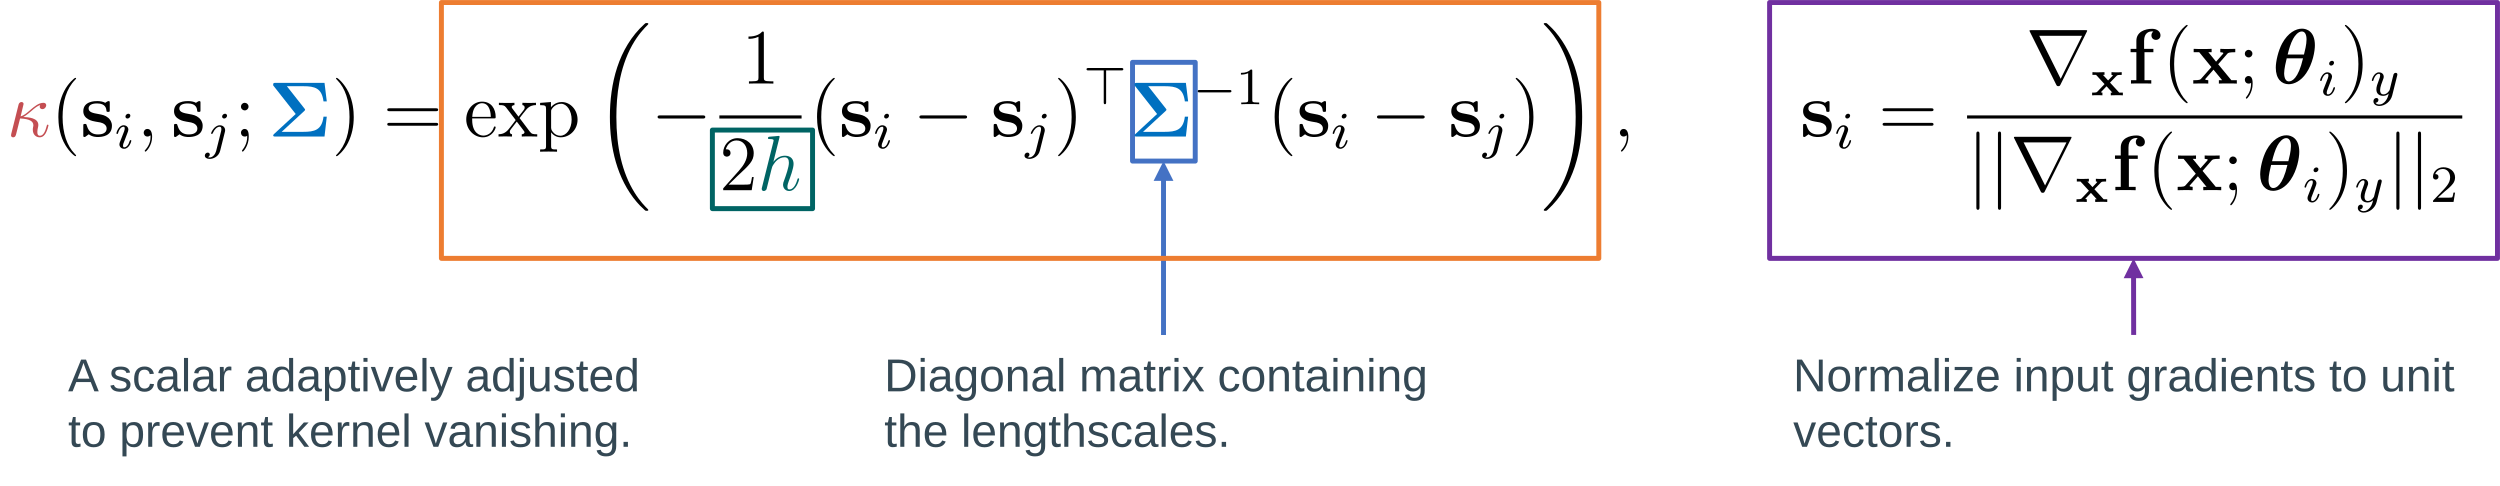
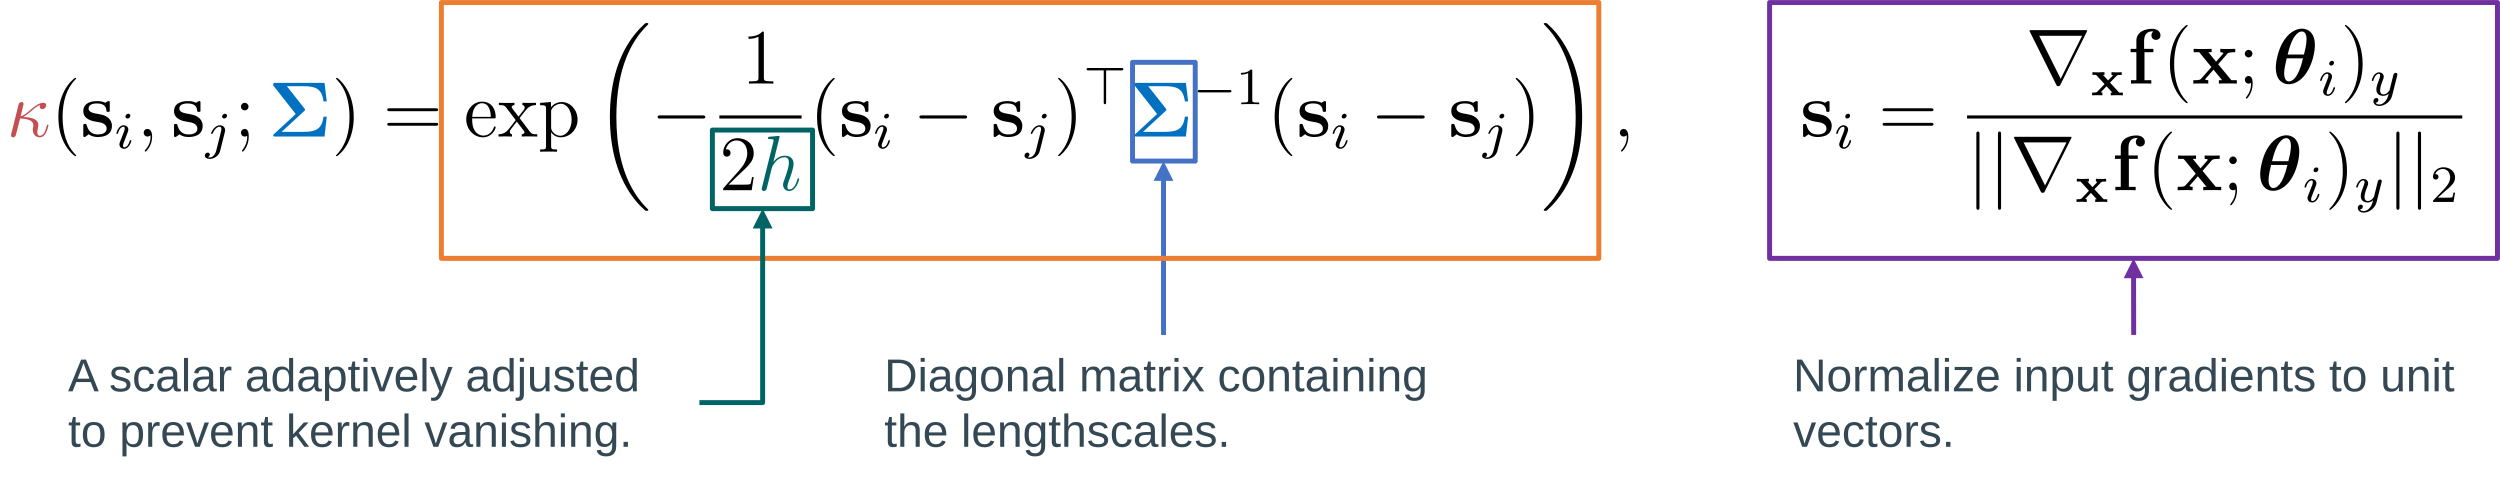
<svg xmlns="http://www.w3.org/2000/svg" width="3469" height="674" xml:space="preserve" overflow="hidden">
  <g transform="translate(-349 -6944)">
    <rect x="2804.5" y="6947.5" width="1010" height="355" stroke="#7030A0" stroke-width="6.875" stroke-linejoin="round" stroke-miterlimit="10" fill="none" />
    <text fill="#344854" font-family="Arial,Arial_MSFontService,sans-serif" font-weight="400" font-size="64" transform="matrix(1 0 0 1 2837.21 7487)">Normalize input gradients to unit </text>
    <text fill="#344854" font-family="Arial,Arial_MSFontService,sans-serif" font-weight="400" font-size="64" transform="matrix(1 0 0 1 2837.21 7564)">vectors.</text>
    <path d="M3306.24 7408.76 3306.1 7325.42 3312.98 7325.41 3313.12 7408.75ZM3295.8 7330.02 3309.5 7302.5 3323.3 7329.98Z" fill="#7030A0" />
    <rect x="1337.5" y="7124.5" width="139" height="109" stroke="#006464" stroke-width="6.875" stroke-linejoin="round" stroke-miterlimit="10" fill="none" />
    <text fill="#344854" font-family="Arial,Arial_MSFontService,sans-serif" font-weight="400" font-size="64" transform="matrix(1 0 0 1 443.459 7487)">A scalar adaptively adjusted </text>
    <text fill="#344854" font-family="Arial,Arial_MSFontService,sans-serif" font-weight="400" font-size="64" transform="matrix(1 0 0 1 443.459 7564)">to prevent kernel vanishing.</text>
    <rect x="1920.5" y="7030.5" width="87" height="137" stroke="#4472C4" stroke-width="6.875" stroke-linejoin="round" stroke-miterlimit="10" fill="none" />
    <text fill="#344854" font-family="Arial,Arial_MSFontService,sans-serif" font-weight="400" font-size="64" transform="matrix(1 0 0 1 1576.02 7487)">Diagonal matrix containing </text>
    <text fill="#344854" font-family="Arial,Arial_MSFontService,sans-serif" font-weight="400" font-size="64" transform="matrix(1 0 0 1 1576.02 7564)">the </text>
    <text fill="#344854" font-family="Arial,Arial_MSFontService,sans-serif" font-weight="400" font-size="64" transform="matrix(1 0 0 1 1682.59 7564)">lengthscales</text>
    <text fill="#344854" font-family="Arial,Arial_MSFontService,sans-serif" font-weight="400" font-size="64" transform="matrix(1 0 0 1 2038.37 7564)">.</text>
    <path d="M3.438-5.13963e-06 3.438 218.456-3.437 218.456-3.438 5.13963e-06ZM13.75 213.873 0 241.373-13.75 213.873Z" fill="#4472C4" transform="matrix(1 0 0 -1 1963.5 7408.87)" />
    <rect x="961.5" y="6947.5" width="1606" height="355" stroke="#ED7D31" stroke-width="6.875" stroke-linejoin="round" stroke-miterlimit="10" fill="none" />
    <g>
      <g>
        <g>
          <path d="M23.066-27.073C26.64-29.022 30.646-32.379 33.354-34.653 39.851-40.284 42.234-42.017 46.349-43.641 45.916-42.992 45.807-42.125 45.807-41.367 45.807-38.443 48.298-37.902 49.381-37.902 52.846-37.902 54.795-41.151 54.795-43.208 54.795-43.858 54.579-46.674 50.789-46.674 44.291-46.674 37.902-41.151 33.137-37.144 26.856-31.621 23.716-29.239 19.276-27.831L23.391-45.049C23.391-46.782 21.983-47.757 20.575-47.757 19.601-47.757 17.218-47.432 16.352-43.966L6.281-3.79C5.956-2.491 5.956-2.274 5.956-1.624 5.956-0.108 7.147 1.083 8.772 1.083 12.02 1.083 12.67-1.733 13.211-4.007 13.861-6.281 18.301-24.366 18.518-25.015 32.271-24.366 36.927-20.9 36.927-15.594 36.927-14.836 36.927-14.511 36.602-13.32 36.169-11.262 36.169-10.071 36.169-9.421 36.169-2.924 40.393 1.083 45.699 1.083 50.139 1.083 52.63-2.058 54.254-4.873 56.528-9.096 57.936-15.053 57.936-15.486 57.936-16.027 57.503-16.46 56.853-16.46 55.878-16.46 55.77-16.027 55.337-14.294 53.929-9.096 51.547-1.083 46.024-1.083 43.641-1.083 42.45-2.491 42.45-6.281 42.45-8.338 42.883-10.721 43.317-12.345 43.533-13.428 43.858-14.728 43.858-15.919 43.858-25.773 30.213-26.748 23.066-27.073Z" fill="#C44E52" transform="matrix(1 0 0 1.00275 358.349 7133.46)" />
          <path d="M35.195 26.315C35.195 25.99 35.195 25.773 33.354 23.932 22.525 12.995 16.46-4.873 16.46-26.965 16.46-47.973 21.55-66.058 34.112-78.836 35.195-79.811 35.195-80.027 35.195-80.352 35.195-81.002 34.653-81.219 34.22-81.219 32.812-81.219 23.932-73.421 18.626-62.809 13.103-51.872 10.613-40.284 10.613-26.965 10.613-17.327 12.129-4.44 17.76 7.147 24.149 20.142 33.029 27.181 34.22 27.181 34.653 27.181 35.195 26.965 35.195 26.315Z" transform="matrix(1 0 0 1.00275 419.387 7133.46)" />
          <path d="M40.826-46.24C40.826-48.298 40.826-49.056 39.202-49.056 38.552-49.056 38.335-49.056 36.711-48.081 36.278-47.757 35.086-46.998 34.545-46.674 31.513-48.406 27.506-49.056 23.608-49.056 20.359-49.056 4.115-49.056 4.115-34.978 4.115-23.608 17.543-21.225 20.9-20.684 23.824-20.142 27.398-19.492 27.831-19.492 32.163-18.518 36.494-15.81 36.494-11.262 36.494-2.924 26.64-2.924 24.366-2.924 18.843-2.924 12.02-4.657 8.988-15.161 8.338-17.327 8.23-17.435 6.389-17.435 4.115-17.435 4.115-17.11 4.115-14.619L4.115-2.166C4.115-0.108 4.115 0.65 5.739 0.65 6.497 0.65 6.714 0.65 8.88-1.083L11.695-3.14C16.569 0.65 22.416 0.65 24.366 0.65 30.322 0.65 43.858-0.65 43.858-15.053 43.858-20.25 41.042-23.824 38.877-25.773 34.437-29.455 30.755-30.105 24.907-31.188 17.976-32.379 11.479-33.57 11.479-38.768 11.479-45.807 21.117-45.807 23.391-45.807 35.411-45.807 36.061-38.227 36.278-35.52 36.386-34.112 37.252-34.112 38.552-34.112 40.826-34.112 40.826-34.437 40.826-36.927L40.826-46.24Z" transform="matrix(1 0 0 1.00275 460.469 7133.46)" />
          <path d="M21.514-45.049C21.514-46.638 20.359-47.792 18.698-47.792 16.821-47.792 14.728-46.06 14.728-43.894 14.728-42.306 15.883-41.151 17.543-41.151 19.42-41.151 21.514-42.883 21.514-45.049ZM10.974-18.554 7.075-8.591C6.714-7.508 6.353-6.642 6.353-5.415 6.353-1.877 9.096 0.722 12.923 0.722 19.926 0.722 22.886-9.385 22.886-10.324 22.886-11.046 22.308-11.262 21.803-11.262 20.936-11.262 20.792-10.757 20.575-10.035 18.915-4.259 15.955-1.3 13.067-1.3 12.201-1.3 11.335-1.66 11.335-3.61 11.335-5.342 11.84-6.642 12.778-8.88 13.5-10.829 14.222-12.778 15.016-14.728L17.255-20.575C17.904-22.236 18.77-24.474 18.77-25.701 18.77-29.311 15.883-31.838 12.201-31.838 5.198-31.838 2.166-21.73 2.166-20.792 2.166-20.142 2.671-19.853 3.249-19.853 4.187-19.853 4.259-20.287 4.476-21.009 6.497-27.867 9.818-29.816 11.984-29.816 12.995-29.816 13.717-29.455 13.717-27.434 13.717-26.712 13.645-25.701 12.923-23.535L10.974-18.554Z" transform="matrix(1 0 0 1.00275 508.344 7149.74)" />
          <path d="M21.117 0.433C21.117-5.848 19.059-10.504 14.619-10.504 11.154-10.504 9.421-7.689 9.421-5.306 9.421-2.924 11.046 0 14.728 0 16.135 0 17.327-0.433 18.301-1.408 18.518-1.624 18.626-1.624 18.734-1.624 18.951-1.624 18.951-0.108 18.951 0.433 18.951 4.007 18.301 11.046 12.02 18.085 10.829 19.384 10.829 19.601 10.829 19.817 10.829 20.359 11.371 20.9 11.912 20.9 12.778 20.9 21.117 12.887 21.117 0.433Z" transform="matrix(1 0 0 1.00275 538.972 7133.46)" />
          <path d="M40.826-46.24C40.826-48.298 40.826-49.056 39.202-49.056 38.552-49.056 38.335-49.056 36.711-48.081 36.278-47.757 35.086-46.998 34.545-46.674 31.513-48.406 27.506-49.056 23.608-49.056 20.359-49.056 4.115-49.056 4.115-34.978 4.115-23.608 17.543-21.225 20.9-20.684 23.824-20.142 27.398-19.492 27.831-19.492 32.163-18.518 36.494-15.81 36.494-11.262 36.494-2.924 26.64-2.924 24.366-2.924 18.843-2.924 12.02-4.657 8.988-15.161 8.338-17.327 8.23-17.435 6.389-17.435 4.115-17.435 4.115-17.11 4.115-14.619L4.115-2.166C4.115-0.108 4.115 0.65 5.739 0.65 6.497 0.65 6.714 0.65 8.88-1.083L11.695-3.14C16.569 0.65 22.416 0.65 24.366 0.65 30.322 0.65 43.858-0.65 43.858-15.053 43.858-20.25 41.042-23.824 38.877-25.773 34.437-29.455 30.755-30.105 24.907-31.188 17.976-32.379 11.479-33.57 11.479-38.768 11.479-45.807 21.117-45.807 23.391-45.807 35.411-45.807 36.061-38.227 36.278-35.52 36.386-34.112 37.252-34.112 38.552-34.112 40.826-34.112 40.826-34.437 40.826-36.927L40.826-46.24Z" transform="matrix(1 0 0 1.00275 586.364 7133.46)" />
          <path d="M29.816-45.049C29.816-46.421 28.733-47.792 27.001-47.792 24.835-47.792 22.958-45.771 22.958-43.894 22.958-42.522 24.041-41.151 25.773-41.151 27.939-41.151 29.816-43.172 29.816-45.049ZM14.728 3.61C13.645 8.014 10.107 12.706 5.703 12.706 4.548 12.706 3.465 12.417 3.321 12.345 5.559 11.262 5.848 9.313 5.848 8.663 5.848 6.931 4.548 5.992 3.032 5.992 0.939 5.992-1.011 7.797-1.011 10.179-1.011 12.923 1.66 14.728 5.776 14.728 10.179 14.728 18.121 11.984 20.287 3.321L26.784-22.525C27.001-23.391 27.145-23.968 27.145-25.051 27.145-29.022 23.968-31.838 19.781-31.838 12.129-31.838 7.653-21.73 7.653-20.792 7.653-20.142 8.158-19.853 8.736-19.853 9.53-19.853 9.602-20.07 10.107-21.153 12.273-26.134 15.955-29.816 19.565-29.816 21.081-29.816 21.947-28.805 21.947-26.423 21.947-25.412 21.73-24.402 21.514-23.391L14.728 3.61Z" transform="matrix(1 0 0 1.00275 634.239 7149.74)" />
          <path d="M19.926-41.476C19.926-44.4 17.435-46.674 14.728-46.674 11.587-46.674 9.421-44.183 9.421-41.476 9.421-38.227 12.129-36.169 14.619-36.169 17.543-36.169 19.926-38.443 19.926-41.476ZM18.085-1.083C18.085 2.707 18.085 10.396 11.479 18.518 10.829 19.384 10.829 19.601 10.829 19.817 10.829 20.359 11.371 20.9 11.912 20.9 12.67 20.9 20.25 12.887 20.25 0.217 20.25-3.79 19.926-10.504 14.619-10.504 11.479-10.504 9.421-8.122 9.421-5.306 9.421-2.382 11.479 0 14.728 0 16.785 0 17.543-0.65 18.085-1.083Z" transform="matrix(1 0 0 1.00275 673.933 7133.46)" />
          <path d="M49.814-35.303C50.68-36.169 51.005-36.386 51.005-37.144 51.005-37.469 51.005-37.685 50.139-38.768L25.773-69.631 48.839-69.631C64.542-69.631 74.288-66.924 76.562-48.623L81.11-48.623 77.97-74.288 9.855-74.288C6.822-74.288 6.714-73.855 6.714-70.823L38.01-31.188 7.905-3.465C7.472-3.032 6.714-2.274 6.714-1.624 6.714 0 8.447 0 9.855 0L77.97 0 81.11-27.506 76.562-27.506C74.396-8.772 63.784-6.497 48.406-6.497L18.518-6.497 49.814-35.303Z" fill="#0070C0" transform="matrix(1 0 0 1.00275 721.325 7133.46)" />
          <path d="M30.538-26.965C30.538-35.195 29.455-48.623 23.391-61.185 17.002-74.18 8.122-81.219 6.931-81.219 6.497-81.219 5.956-81.002 5.956-80.352 5.956-80.027 5.956-79.811 7.797-77.97 18.626-67.032 24.69-49.164 24.69-27.073 24.69-6.064 19.601 12.02 7.039 24.799 5.956 25.773 5.956 25.99 5.956 26.315 5.956 26.965 6.497 27.181 6.931 27.181 8.338 27.181 17.218 19.384 22.525 8.772 28.047-2.274 30.538-13.97 30.538-26.965Z" transform="matrix(1 0 0 1.00275 809.312 7133.46)" />
          <path d="M73.097-35.086C74.613-35.086 76.562-35.086 76.562-37.036 76.562-39.093 74.721-39.093 73.097-39.093L9.313-39.093C7.797-39.093 5.848-39.093 5.848-37.144 5.848-35.086 7.689-35.086 9.313-35.086L73.097-35.086ZM73.097-14.944C74.613-14.944 76.562-14.944 76.562-16.893 76.562-18.951 74.721-18.951 73.097-18.951L9.313-18.951C7.797-18.951 5.848-18.951 5.848-17.002 5.848-14.944 7.689-14.944 9.313-14.944L73.097-14.944Z" transform="matrix(1 0 0 1.00275 880.477 7133.46)" />
          <path d="M41.476-25.124C43.858-25.124 44.075-25.124 44.075-27.181 44.075-38.119 38.227-48.298 25.124-48.298 12.778-48.298 3.249-37.144 3.249-23.716 3.249-9.421 14.294 1.083 26.315 1.083 39.202 1.083 44.075-10.613 44.075-12.887 44.075-13.537 43.533-13.97 42.883-13.97 42.017-13.97 41.8-13.428 41.584-12.887 38.768-3.79 31.513-1.3 26.965-1.3 22.416-1.3 11.479-4.332 11.479-23.066L11.479-25.124 41.476-25.124ZM11.587-27.181C12.454-44.183 21.983-46.132 25.015-46.132 36.602-46.132 37.252-30.863 37.361-27.181L11.587-27.181Z" transform="matrix(1 0 0 1.00275 992.716 7133.46)" />
          <path d="M30.322-25.557C33.462-29.672 38.01-35.52 40.068-37.794 44.508-42.775 49.597-43.533 53.063-43.533L53.063-46.674C48.406-46.457 48.19-46.457 43.966-46.457 39.851-46.457 39.635-46.457 34.22-46.674L34.22-43.533C35.628-43.317 37.361-42.667 37.361-40.176 37.361-38.335 36.386-37.144 35.736-36.278L28.805-27.506 20.359-38.66C20.034-39.093 19.384-40.068 19.384-40.826 19.384-41.476 19.926-43.425 23.174-43.533L23.174-46.674C20.467-46.457 14.944-46.457 12.02-46.457 8.447-46.457 8.23-46.457 1.624-46.674L1.624-43.533C7.147-43.533 9.205-43.317 11.479-40.393L24.149-23.824C24.366-23.608 24.799-22.958 24.799-22.633 24.799-22.308 16.352-11.695 15.269-10.288 10.504-4.44 5.739-3.249 1.083-3.14L1.083 0C5.198-0.217 5.415-0.217 10.071-0.217 14.186-0.217 14.403-0.217 19.817 0L19.817-3.14C17.218-3.465 16.785-5.09 16.785-6.606 16.785-8.338 17.543-9.205 18.626-10.613 20.25-12.887 23.824-17.327 26.423-20.684L35.303-9.096C37.144-6.714 37.144-6.497 37.144-5.848 37.144-4.981 36.278-3.249 33.354-3.14L33.354 0C36.169-0.217 41.476-0.217 44.508-0.217 48.081-0.217 48.298-0.217 54.795 0L54.795-3.14C49.056-3.14 47.107-3.357 44.508-6.822L30.322-25.557Z" transform="matrix(1 0 0 1.00275 1039.66 7133.46)" />
          <path d="M26.531 17.868C19.601 17.868 18.301 17.868 18.301 12.995L18.301-5.848C20.25-3.14 24.69 1.083 31.621 1.083 44.075 1.083 55.012-9.421 55.012-23.391 55.012-37.144 44.833-47.757 33.029-47.757 23.499-47.757 18.41-40.934 18.085-40.501L18.085-47.757 3.032-46.565 3.032-43.425C10.613-43.425 11.262-42.667 11.262-37.902L11.262 12.995C11.262 17.868 10.071 17.868 3.032 17.868L3.032 21.009C5.848 20.792 11.695 20.792 14.728 20.792 17.868 20.792 23.716 20.792 26.531 21.009L26.531 17.868ZM18.301-34.545C18.301-36.602 18.301-36.711 19.492-38.443 22.741-43.317 28.047-45.374 32.163-45.374 40.284-45.374 46.782-35.52 46.782-23.391 46.782-10.504 39.418-1.083 31.08-1.083 27.723-1.083 24.582-2.491 22.416-4.548 19.926-7.039 18.301-9.205 18.301-12.237L18.301-34.545Z" transform="matrix(1 0 0 1.00275 1095.42 7133.46)" />
          <path d="M75.804 254.376C75.804 253.944 75.587 253.727 75.371 253.402 71.364 249.395 64.109 242.14 56.853 230.444 39.418 202.505 31.513 167.31 31.513 125.618 31.513 96.488 35.411 58.91 53.279 26.64 61.834 11.262 70.714 2.382 75.479-2.382 75.804-2.707 75.804-2.924 75.804-3.249 75.804-4.332 75.046-4.332 73.53-4.332 72.014-4.332 71.797-4.332 70.173-2.707 33.895 30.322 22.525 79.919 22.525 125.509 22.525 168.068 32.271 210.952 59.777 243.331 61.943 245.821 66.058 250.261 70.498 254.16 71.797 255.459 72.014 255.459 73.53 255.459 75.046 255.459 75.804 255.459 75.804 254.376Z" transform="matrix(1 0 0 1.00275 1172.76 6980.34)" />
          <path d="M71.364-24.907C73.205-24.907 75.154-24.907 75.154-27.073 75.154-29.239 73.205-29.239 71.364-29.239L12.778-29.239C10.937-29.239 8.988-29.239 8.988-27.073 8.988-24.907 10.937-24.907 12.778-24.907L71.364-24.907Z" transform="matrix(1 0 0 1.00275 1252.48 7133.46)" />
          <path d="M31.188-69.415C31.188-71.905 31.188-72.014 29.022-72.014 26.423-69.09 21.009-65.083 9.855-65.083L9.855-61.943C12.345-61.943 17.76-61.943 23.716-64.758L23.716-8.338C23.716-4.44 23.391-3.14 13.861-3.14L10.504-3.14 10.504 0C13.428-0.217 23.932-0.217 27.506-0.217 31.08-0.217 41.476-0.217 44.4 0L44.4-3.14 41.042-3.14C31.513-3.14 31.188-4.44 31.188-8.338L31.188-69.415Z" transform="matrix(1 0 0 1.00275 1377.74 7059.99)" />
          <path d="M1390.58 840.703 1504.64 840.703 1504.64 845.035 1390.58 845.035Z" transform="matrix(1 0 0 1.00275 -43.3696 6261.12)" />
          <path d="M47.648-18.193 45.266-18.193C44.941-16.352 44.075-10.396 42.992-8.663 42.234-7.689 36.061-7.689 32.812-7.689L12.778-7.689C15.702-10.179 22.308-17.11 25.124-19.709 41.584-34.87 47.648-40.501 47.648-51.222 47.648-63.675 37.794-72.014 25.232-72.014 12.67-72.014 5.306-61.293 5.306-51.98 5.306-46.457 10.071-46.457 10.396-46.457 12.67-46.457 15.486-48.081 15.486-51.547 15.486-54.579 13.428-56.636 10.396-56.636 9.421-56.636 9.205-56.636 8.88-56.528 10.937-63.892 16.785-68.873 23.824-68.873 33.029-68.873 38.66-61.185 38.66-51.222 38.66-42.017 33.354-34.004 27.181-27.073L5.306-2.599 5.306 0 44.833 0 47.648-18.193Z" transform="matrix(1 0 0 1.00275 1347.21 7207.95)" />
          <path d="M30.43-72.447C30.538-72.88 30.755-73.53 30.755-74.071 30.755-75.154 29.672-75.154 29.455-75.154 29.347-75.154 24.041-74.721 23.499-74.613 21.658-74.504 20.034-74.288 18.085-74.18 15.377-73.963 14.619-73.855 14.619-71.905 14.619-70.823 15.486-70.823 17.002-70.823 22.308-70.823 22.416-69.848 22.416-68.765 22.416-68.115 22.2-67.249 22.091-66.924L6.389-4.223C5.956-2.599 5.956-2.382 5.956-1.733 5.956 0.65 7.797 1.083 8.88 1.083 10.721 1.083 12.129-0.325 12.67-1.516L17.543-21.117C18.085-23.499 18.734-25.773 19.276-28.156 20.467-32.704 20.467-32.812 22.525-35.953 24.582-39.093 29.455-45.591 37.794-45.591 42.125-45.591 43.641-42.342 43.641-38.01 43.641-31.946 39.418-20.142 37.036-13.645 36.061-11.046 35.52-9.638 35.52-7.689 35.52-2.816 38.877 1.083 44.075 1.083 54.146 1.083 57.936-14.836 57.936-15.486 57.936-16.027 57.503-16.46 56.853-16.46 55.878-16.46 55.77-16.135 55.229-14.294 52.738-5.631 48.731-1.083 44.4-1.083 43.317-1.083 41.584-1.191 41.584-4.657 41.584-7.472 42.883-10.937 43.317-12.129 45.266-17.327 50.139-30.105 50.139-36.386 50.139-42.883 46.349-47.757 38.119-47.757 31.946-47.757 26.531-44.833 22.091-39.202L30.43-72.447Z" fill="#006464" transform="matrix(1 0 0 1.00275 1400.03 7207.95)" />
          <path d="M35.195 26.315C35.195 25.99 35.195 25.773 33.354 23.932 22.525 12.995 16.46-4.873 16.46-26.965 16.46-47.973 21.55-66.058 34.112-78.836 35.195-79.811 35.195-80.027 35.195-80.352 35.195-81.002 34.653-81.219 34.22-81.219 32.812-81.219 23.932-73.421 18.626-62.809 13.103-51.872 10.613-40.284 10.613-26.965 10.613-17.327 12.129-4.44 17.76 7.147 24.149 20.142 33.029 27.181 34.22 27.181 34.653 27.181 35.195 26.965 35.195 26.315Z" transform="matrix(1 0 0 1.00275 1472.1 7133.46)" />
          <path d="M40.826-46.24C40.826-48.298 40.826-49.056 39.202-49.056 38.552-49.056 38.335-49.056 36.711-48.081 36.278-47.757 35.086-46.998 34.545-46.674 31.513-48.406 27.506-49.056 23.608-49.056 20.359-49.056 4.115-49.056 4.115-34.978 4.115-23.608 17.543-21.225 20.9-20.684 23.824-20.142 27.398-19.492 27.831-19.492 32.163-18.518 36.494-15.81 36.494-11.262 36.494-2.924 26.64-2.924 24.366-2.924 18.843-2.924 12.02-4.657 8.988-15.161 8.338-17.327 8.23-17.435 6.389-17.435 4.115-17.435 4.115-17.11 4.115-14.619L4.115-2.166C4.115-0.108 4.115 0.65 5.739 0.65 6.497 0.65 6.714 0.65 8.88-1.083L11.695-3.14C16.569 0.65 22.416 0.65 24.366 0.65 30.322 0.65 43.858-0.65 43.858-15.053 43.858-20.25 41.042-23.824 38.877-25.773 34.437-29.455 30.755-30.105 24.907-31.188 17.976-32.379 11.479-33.57 11.479-38.768 11.479-45.807 21.117-45.807 23.391-45.807 35.411-45.807 36.061-38.227 36.278-35.52 36.386-34.112 37.252-34.112 38.552-34.112 40.826-34.112 40.826-34.437 40.826-36.927L40.826-46.24Z" transform="matrix(1 0 0 1.00275 1513.19 7133.46)" />
          <path d="M21.514-45.049C21.514-46.638 20.359-47.792 18.698-47.792 16.821-47.792 14.728-46.06 14.728-43.894 14.728-42.306 15.883-41.151 17.543-41.151 19.42-41.151 21.514-42.883 21.514-45.049ZM10.974-18.554 7.075-8.591C6.714-7.508 6.353-6.642 6.353-5.415 6.353-1.877 9.096 0.722 12.923 0.722 19.926 0.722 22.886-9.385 22.886-10.324 22.886-11.046 22.308-11.262 21.803-11.262 20.936-11.262 20.792-10.757 20.575-10.035 18.915-4.259 15.955-1.3 13.067-1.3 12.201-1.3 11.335-1.66 11.335-3.61 11.335-5.342 11.84-6.642 12.778-8.88 13.5-10.829 14.222-12.778 15.016-14.728L17.255-20.575C17.904-22.236 18.77-24.474 18.77-25.701 18.77-29.311 15.883-31.838 12.201-31.838 5.198-31.838 2.166-21.73 2.166-20.792 2.166-20.142 2.671-19.853 3.249-19.853 4.187-19.853 4.259-20.287 4.476-21.009 6.497-27.867 9.818-29.816 11.984-29.816 12.995-29.816 13.717-29.455 13.717-27.434 13.717-26.712 13.645-25.701 12.923-23.535L10.974-18.554Z" transform="matrix(1 0 0 1.00275 1561.06 7149.74)" />
          <path d="M71.364-24.907C73.205-24.907 75.154-24.907 75.154-27.073 75.154-29.239 73.205-29.239 71.364-29.239L12.778-29.239C10.937-29.239 8.988-29.239 8.988-27.073 8.988-24.907 10.937-24.907 12.778-24.907L71.364-24.907Z" transform="matrix(1 0 0 1.00275 1615.75 7133.46)" />
          <path d="M40.826-46.24C40.826-48.298 40.826-49.056 39.202-49.056 38.552-49.056 38.335-49.056 36.711-48.081 36.278-47.757 35.086-46.998 34.545-46.674 31.513-48.406 27.506-49.056 23.608-49.056 20.359-49.056 4.115-49.056 4.115-34.978 4.115-23.608 17.543-21.225 20.9-20.684 23.824-20.142 27.398-19.492 27.831-19.492 32.163-18.518 36.494-15.81 36.494-11.262 36.494-2.924 26.64-2.924 24.366-2.924 18.843-2.924 12.02-4.657 8.988-15.161 8.338-17.327 8.23-17.435 6.389-17.435 4.115-17.435 4.115-17.11 4.115-14.619L4.115-2.166C4.115-0.108 4.115 0.65 5.739 0.65 6.497 0.65 6.714 0.65 8.88-1.083L11.695-3.14C16.569 0.65 22.416 0.65 24.366 0.65 30.322 0.65 43.858-0.65 43.858-15.053 43.858-20.25 41.042-23.824 38.877-25.773 34.437-29.455 30.755-30.105 24.907-31.188 17.976-32.379 11.479-33.57 11.479-38.768 11.479-45.807 21.117-45.807 23.391-45.807 35.411-45.807 36.061-38.227 36.278-35.52 36.386-34.112 37.252-34.112 38.552-34.112 40.826-34.112 40.826-34.437 40.826-36.927L40.826-46.24Z" transform="matrix(1 0 0 1.00275 1723.72 7133.46)" />
          <path d="M29.816-45.049C29.816-46.421 28.733-47.792 27.001-47.792 24.835-47.792 22.958-45.771 22.958-43.894 22.958-42.522 24.041-41.151 25.773-41.151 27.939-41.151 29.816-43.172 29.816-45.049ZM14.728 3.61C13.645 8.014 10.107 12.706 5.703 12.706 4.548 12.706 3.465 12.417 3.321 12.345 5.559 11.262 5.848 9.313 5.848 8.663 5.848 6.931 4.548 5.992 3.032 5.992 0.939 5.992-1.011 7.797-1.011 10.179-1.011 12.923 1.66 14.728 5.776 14.728 10.179 14.728 18.121 11.984 20.287 3.321L26.784-22.525C27.001-23.391 27.145-23.968 27.145-25.051 27.145-29.022 23.968-31.838 19.781-31.838 12.129-31.838 7.653-21.73 7.653-20.792 7.653-20.142 8.158-19.853 8.736-19.853 9.53-19.853 9.602-20.07 10.107-21.153 12.273-26.134 15.955-29.816 19.565-29.816 21.081-29.816 21.947-28.805 21.947-26.423 21.947-25.412 21.73-24.402 21.514-23.391L14.728 3.61Z" transform="matrix(1 0 0 1.00275 1771.61 7149.74)" />
          <path d="M30.538-26.965C30.538-35.195 29.455-48.623 23.391-61.185 17.002-74.18 8.122-81.219 6.931-81.219 6.497-81.219 5.956-81.002 5.956-80.352 5.956-80.027 5.956-79.811 7.797-77.97 18.626-67.032 24.69-49.164 24.69-27.073 24.69-6.064 19.601 12.02 7.039 24.799 5.956 25.773 5.956 25.99 5.956 26.315 5.956 26.965 6.497 27.181 6.931 27.181 8.338 27.181 17.218 19.384 22.525 8.772 28.047-2.274 30.538-13.97 30.538-26.965Z" transform="matrix(1 0 0 1.00275 1811.3 7133.46)" />
          <path d="M31.477-46.782 52.63-46.782C53.785-46.782 55.373-46.782 55.373-48.442 55.373-50.103 53.785-50.103 52.63-50.103L7.075-50.103C5.848-50.103 4.259-50.103 4.259-48.442 4.259-46.782 5.848-46.782 7.075-46.782L28.156-46.782 28.156-2.816C28.156-1.588 28.156 0 29.816 0 31.477 0 31.477-1.588 31.477-2.743L31.477-46.782Z" transform="matrix(1 0 0 1.00275 1852.38 7088.62)" />
          <path d="M49.814-35.303C50.68-36.169 51.005-36.386 51.005-37.144 51.005-37.469 51.005-37.685 50.139-38.768L25.773-69.631 48.839-69.631C64.542-69.631 74.288-66.924 76.562-48.623L81.11-48.623 77.97-74.288 9.855-74.288C6.822-74.288 6.714-73.855 6.714-70.823L38.01-31.188 7.905-3.465C7.472-3.032 6.714-2.274 6.714-1.624 6.714 0 8.447 0 9.855 0L77.97 0 81.11-27.506 76.562-27.506C74.396-8.772 63.784-6.497 48.406-6.497L18.518-6.497 49.814-35.303Z" fill="#0070C0" transform="matrix(1 0 0 1.00275 1916.55 7133.46)" />
          <path d="M50.464-16.388C51.619-16.388 53.207-16.388 53.207-18.049 53.207-19.709 51.619-19.709 50.464-19.709L9.096-19.709C7.941-19.709 6.353-19.709 6.353-18.049 6.353-16.388 7.941-16.388 9.096-16.388L50.464-16.388Z" transform="matrix(1 0 0 1.00275 2004.54 7088.62)" />
          <path d="M22.669-45.988C22.669-47.937 22.525-48.009 20.575-48.009 17.615-45.121 13.789-43.389 6.931-43.389L6.931-41.006C8.88-41.006 12.778-41.006 16.966-42.956L16.966-5.92C16.966-3.249 16.749-2.382 9.891-2.382L7.364-2.382 7.364 0C10.324-0.217 16.532-0.217 19.781-0.217 23.03-0.217 29.311-0.217 32.271 0L32.271-2.382 29.744-2.382C22.886-2.382 22.669-3.249 22.669-5.92L22.669-45.988Z" transform="matrix(1 0 0 1.00275 2063.98 7088.62)" />
          <path d="M35.195 26.315C35.195 25.99 35.195 25.773 33.354 23.932 22.525 12.995 16.46-4.873 16.46-26.965 16.46-47.973 21.55-66.058 34.112-78.836 35.195-79.811 35.195-80.027 35.195-80.352 35.195-81.002 34.653-81.219 34.22-81.219 32.812-81.219 23.932-73.421 18.626-62.809 13.103-51.872 10.613-40.284 10.613-26.965 10.613-17.327 12.129-4.44 17.76 7.147 24.149 20.142 33.029 27.181 34.22 27.181 34.653 27.181 35.195 26.965 35.195 26.315Z" transform="matrix(1 0 0 1.00275 2107.06 7133.46)" />
          <path d="M40.826-46.24C40.826-48.298 40.826-49.056 39.202-49.056 38.552-49.056 38.335-49.056 36.711-48.081 36.278-47.757 35.086-46.998 34.545-46.674 31.513-48.406 27.506-49.056 23.608-49.056 20.359-49.056 4.115-49.056 4.115-34.978 4.115-23.608 17.543-21.225 20.9-20.684 23.824-20.142 27.398-19.492 27.831-19.492 32.163-18.518 36.494-15.81 36.494-11.262 36.494-2.924 26.64-2.924 24.366-2.924 18.843-2.924 12.02-4.657 8.988-15.161 8.338-17.327 8.23-17.435 6.389-17.435 4.115-17.435 4.115-17.11 4.115-14.619L4.115-2.166C4.115-0.108 4.115 0.65 5.739 0.65 6.497 0.65 6.714 0.65 8.88-1.083L11.695-3.14C16.569 0.65 22.416 0.65 24.366 0.65 30.322 0.65 43.858-0.65 43.858-15.053 43.858-20.25 41.042-23.824 38.877-25.773 34.437-29.455 30.755-30.105 24.907-31.188 17.976-32.379 11.479-33.57 11.479-38.768 11.479-45.807 21.117-45.807 23.391-45.807 35.411-45.807 36.061-38.227 36.278-35.52 36.386-34.112 37.252-34.112 38.552-34.112 40.826-34.112 40.826-34.437 40.826-36.927L40.826-46.24Z" transform="matrix(1 0 0 1.00275 2148.15 7133.46)" />
          <path d="M21.514-45.049C21.514-46.638 20.359-47.792 18.698-47.792 16.821-47.792 14.728-46.06 14.728-43.894 14.728-42.306 15.883-41.151 17.543-41.151 19.42-41.151 21.514-42.883 21.514-45.049ZM10.974-18.554 7.075-8.591C6.714-7.508 6.353-6.642 6.353-5.415 6.353-1.877 9.096 0.722 12.923 0.722 19.926 0.722 22.886-9.385 22.886-10.324 22.886-11.046 22.308-11.262 21.803-11.262 20.936-11.262 20.792-10.757 20.575-10.035 18.915-4.259 15.955-1.3 13.067-1.3 12.201-1.3 11.335-1.66 11.335-3.61 11.335-5.342 11.84-6.642 12.778-8.88 13.5-10.829 14.222-12.778 15.016-14.728L17.255-20.575C17.904-22.236 18.77-24.474 18.77-25.701 18.77-29.311 15.883-31.838 12.201-31.838 5.198-31.838 2.166-21.73 2.166-20.792 2.166-20.142 2.671-19.853 3.249-19.853 4.187-19.853 4.259-20.287 4.476-21.009 6.497-27.867 9.818-29.816 11.984-29.816 12.995-29.816 13.717-29.455 13.717-27.434 13.717-26.712 13.645-25.701 12.923-23.535L10.974-18.554Z" transform="matrix(1 0 0 1.00275 2196.02 7149.74)" />
          <path d="M71.364-24.907C73.205-24.907 75.154-24.907 75.154-27.073 75.154-29.239 73.205-29.239 71.364-29.239L12.778-29.239C10.937-29.239 8.988-29.239 8.988-27.073 8.988-24.907 10.937-24.907 12.778-24.907L71.364-24.907Z" transform="matrix(1 0 0 1.00275 2250.72 7133.46)" />
          <path d="M40.826-46.24C40.826-48.298 40.826-49.056 39.202-49.056 38.552-49.056 38.335-49.056 36.711-48.081 36.278-47.757 35.086-46.998 34.545-46.674 31.513-48.406 27.506-49.056 23.608-49.056 20.359-49.056 4.115-49.056 4.115-34.978 4.115-23.608 17.543-21.225 20.9-20.684 23.824-20.142 27.398-19.492 27.831-19.492 32.163-18.518 36.494-15.81 36.494-11.262 36.494-2.924 26.64-2.924 24.366-2.924 18.843-2.924 12.02-4.657 8.988-15.161 8.338-17.327 8.23-17.435 6.389-17.435 4.115-17.435 4.115-17.11 4.115-14.619L4.115-2.166C4.115-0.108 4.115 0.65 5.739 0.65 6.497 0.65 6.714 0.65 8.88-1.083L11.695-3.14C16.569 0.65 22.416 0.65 24.366 0.65 30.322 0.65 43.858-0.65 43.858-15.053 43.858-20.25 41.042-23.824 38.877-25.773 34.437-29.455 30.755-30.105 24.907-31.188 17.976-32.379 11.479-33.57 11.479-38.768 11.479-45.807 21.117-45.807 23.391-45.807 35.411-45.807 36.061-38.227 36.278-35.52 36.386-34.112 37.252-34.112 38.552-34.112 40.826-34.112 40.826-34.437 40.826-36.927L40.826-46.24Z" transform="matrix(1 0 0 1.00275 2358.69 7133.46)" />
          <path d="M29.816-45.049C29.816-46.421 28.733-47.792 27.001-47.792 24.835-47.792 22.958-45.771 22.958-43.894 22.958-42.522 24.041-41.151 25.773-41.151 27.939-41.151 29.816-43.172 29.816-45.049ZM14.728 3.61C13.645 8.014 10.107 12.706 5.703 12.706 4.548 12.706 3.465 12.417 3.321 12.345 5.559 11.262 5.848 9.313 5.848 8.663 5.848 6.931 4.548 5.992 3.032 5.992 0.939 5.992-1.011 7.797-1.011 10.179-1.011 12.923 1.66 14.728 5.776 14.728 10.179 14.728 18.121 11.984 20.287 3.321L26.784-22.525C27.001-23.391 27.145-23.968 27.145-25.051 27.145-29.022 23.968-31.838 19.781-31.838 12.129-31.838 7.653-21.73 7.653-20.792 7.653-20.142 8.158-19.853 8.736-19.853 9.53-19.853 9.602-20.07 10.107-21.153 12.273-26.134 15.955-29.816 19.565-29.816 21.081-29.816 21.947-28.805 21.947-26.423 21.947-25.412 21.73-24.402 21.514-23.391L14.728 3.61Z" transform="matrix(1 0 0 1.00275 2406.57 7149.74)" />
          <path d="M30.538-26.965C30.538-35.195 29.455-48.623 23.391-61.185 17.002-74.18 8.122-81.219 6.931-81.219 6.497-81.219 5.956-81.002 5.956-80.352 5.956-80.027 5.956-79.811 7.797-77.97 18.626-67.032 24.69-49.164 24.69-27.073 24.69-6.064 19.601 12.02 7.039 24.799 5.956 25.773 5.956 25.99 5.956 26.315 5.956 26.965 6.497 27.181 6.931 27.181 8.338 27.181 17.218 19.384 22.525 8.772 28.047-2.274 30.538-13.97 30.538-26.965Z" transform="matrix(1 0 0 1.00275 2446.26 7133.46)" />
          <path d="M57.069 125.618C57.069 83.059 47.323 40.176 19.817 7.797 17.651 5.306 13.537 0.866 9.096-3.032 7.797-4.332 7.58-4.332 6.064-4.332 4.765-4.332 3.79-4.332 3.79-3.249 3.79-2.816 4.223-2.382 4.44-2.166 8.23 1.733 15.486 8.988 22.741 20.684 40.176 48.623 48.081 83.817 48.081 125.509 48.081 154.64 44.183 192.217 26.315 224.488 17.76 239.865 8.772 248.854 4.223 253.402 4.007 253.727 3.79 254.051 3.79 254.376 3.79 255.459 4.765 255.459 6.064 255.459 7.58 255.459 7.797 255.459 9.421 253.835 45.699 220.806 57.069 171.208 57.069 125.618Z" transform="matrix(1 0 0 1.00275 2487.34 6980.34)" />
          <path d="M21.117 0.433C21.117-5.848 19.059-10.504 14.619-10.504 11.154-10.504 9.421-7.689 9.421-5.306 9.421-2.924 11.046 0 14.728 0 16.135 0 17.327-0.433 18.301-1.408 18.518-1.624 18.626-1.624 18.734-1.624 18.951-1.624 18.951-0.108 18.951 0.433 18.951 4.007 18.301 11.046 12.02 18.085 10.829 19.384 10.829 19.601 10.829 19.817 10.829 20.359 11.371 20.9 11.912 20.9 12.778 20.9 21.117 12.887 21.117 0.433Z" transform="matrix(1 0 0 1.00275 2587.38 7133.46)" />
          <path d="M40.826-46.24C40.826-48.298 40.826-49.056 39.202-49.056 38.552-49.056 38.335-49.056 36.711-48.081 36.278-47.757 35.086-46.998 34.545-46.674 31.513-48.406 27.506-49.056 23.608-49.056 20.359-49.056 4.115-49.056 4.115-34.978 4.115-23.608 17.543-21.225 20.9-20.684 23.824-20.142 27.398-19.492 27.831-19.492 32.163-18.518 36.494-15.81 36.494-11.262 36.494-2.924 26.64-2.924 24.366-2.924 18.843-2.924 12.02-4.657 8.988-15.161 8.338-17.327 8.23-17.435 6.389-17.435 4.115-17.435 4.115-17.11 4.115-14.619L4.115-2.166C4.115-0.108 4.115 0.65 5.739 0.65 6.497 0.65 6.714 0.65 8.88-1.083L11.695-3.14C16.569 0.65 22.416 0.65 24.366 0.65 30.322 0.65 43.858-0.65 43.858-15.053 43.858-20.25 41.042-23.824 38.877-25.773 34.437-29.455 30.755-30.105 24.907-31.188 17.976-32.379 11.479-33.57 11.479-38.768 11.479-45.807 21.117-45.807 23.391-45.807 35.411-45.807 36.061-38.227 36.278-35.52 36.386-34.112 37.252-34.112 38.552-34.112 40.826-34.112 40.826-34.437 40.826-36.927L40.826-46.24Z" transform="matrix(1 0 0 1.00275 2846.84 7133.46)" />
          <path d="M21.514-45.049C21.514-46.638 20.359-47.792 18.698-47.792 16.821-47.792 14.728-46.06 14.728-43.894 14.728-42.306 15.883-41.151 17.543-41.151 19.42-41.151 21.514-42.883 21.514-45.049ZM10.974-18.554 7.075-8.591C6.714-7.508 6.353-6.642 6.353-5.415 6.353-1.877 9.096 0.722 12.923 0.722 19.926 0.722 22.886-9.385 22.886-10.324 22.886-11.046 22.308-11.262 21.803-11.262 20.936-11.262 20.792-10.757 20.575-10.035 18.915-4.259 15.955-1.3 13.067-1.3 12.201-1.3 11.335-1.66 11.335-3.61 11.335-5.342 11.84-6.642 12.778-8.88 13.5-10.829 14.222-12.778 15.016-14.728L17.255-20.575C17.904-22.236 18.77-24.474 18.77-25.701 18.77-29.311 15.883-31.838 12.201-31.838 5.198-31.838 2.166-21.73 2.166-20.792 2.166-20.142 2.671-19.853 3.249-19.853 4.187-19.853 4.259-20.287 4.476-21.009 6.497-27.867 9.818-29.816 11.984-29.816 12.995-29.816 13.717-29.455 13.717-27.434 13.717-26.712 13.645-25.701 12.923-23.535L10.974-18.554Z" transform="matrix(1 0 0 1.00275 2894.72 7149.74)" />
          <path d="M73.097-35.086C74.613-35.086 76.562-35.086 76.562-37.036 76.562-39.093 74.721-39.093 73.097-39.093L9.313-39.093C7.797-39.093 5.848-39.093 5.848-37.144 5.848-35.086 7.689-35.086 9.313-35.086L73.097-35.086ZM73.097-14.944C74.613-14.944 76.562-14.944 76.562-16.893 76.562-18.951 74.721-18.951 73.097-18.951L9.313-18.951C7.797-18.951 5.848-18.951 5.848-17.002 5.848-14.944 7.689-14.944 9.313-14.944L73.097-14.944Z" transform="matrix(1 0 0 1.00275 2955.43 7133.46)" />
          <path d="M84.467-71.581C84.684-71.905 85.009-72.663 85.009-73.097 85.009-73.855 84.9-73.963 82.41-73.963L7.689-73.963C5.198-73.963 5.09-73.855 5.09-73.097 5.09-72.663 5.415-71.905 5.631-71.581L42.125 1.516C42.883 2.924 43.208 3.574 45.049 3.574 46.89 3.574 47.215 2.924 47.973 1.516L84.467-71.581ZM18.518-66.166 77.97-66.166 48.298-6.606 18.518-66.166Z" transform="matrix(1 0 0 1.00275 3160.1 7059.99)" />
          <path d="M26.856-17.615 36.025-27.073C37.18-28.3 39.346-28.3 43.1-28.3L43.1-32.054C40.934-31.838 37.685-31.838 36.242-31.838 35.592-31.838 31.404-31.838 28.878-32.054L28.878-28.3C29.6-28.3 30.827-28.084 30.827-27.65 30.827-27.434 30.394-27.001 30.322-26.928L24.185-20.575 17.038-28.3 19.204-28.3 19.204-32.054C15.016-31.838 14.078-31.838 10.54-31.838 9.241-31.838 4.981-31.838 2.455-32.054L2.455-28.3 7.508-28.3 19.276-15.522 9.241-5.054C8.447-4.259 7.725-3.754 3.249-3.754L2.021-3.754 2.021 0C4.259-0.217 7.58-0.217 8.88-0.217 9.313-0.217 13.789-0.217 16.316 0L16.316-3.754C14.944-3.754 14.583-4.115 14.222-4.404L22.019-12.562 30.105-3.754 27.939-3.754 27.939 0C32.126-0.217 33.065-0.217 36.602-0.217 37.685-0.217 42.161-0.217 44.688 0L44.688-3.754 39.635-3.754 26.856-17.615Z" transform="matrix(1 0 0 1.00275 3250 7076.28)" />
          <path d="M23.499-43.425 35.844-43.425 35.844-48.081 22.958-48.081 22.958-59.235C22.958-70.498 30.105-72.23 33.679-72.23 34.87-72.23 35.086-72.122 35.736-71.905 34.112-70.823 33.137-68.982 33.137-66.707 33.137-62.376 36.602-60.426 39.418-60.426 41.8-60.426 45.699-62.051 45.699-66.816 45.699-71.256 41.8-75.804 34.112-75.804 24.257-75.804 12.237-71.689 12.237-59.127L12.237-48.081 4.223-48.081 4.223-43.425 12.237-43.425 12.237-4.657 4.765-4.657 4.765 0C7.256-0.217 15.377-0.217 18.41-0.217 21.55-0.217 30.322-0.217 32.921 0L32.921-4.657 23.499-4.657 23.499-43.425Z" transform="matrix(1 0 0 1.00275 3301.19 7059.99)" />
          <path d="M35.195 26.315C35.195 25.99 35.195 25.773 33.354 23.932 22.525 12.995 16.46-4.873 16.46-26.965 16.46-47.973 21.55-66.058 34.112-78.836 35.195-79.811 35.195-80.027 35.195-80.352 35.195-81.002 34.653-81.219 34.22-81.219 32.812-81.219 23.932-73.421 18.626-62.809 13.103-51.872 10.613-40.284 10.613-26.965 10.613-17.327 12.129-4.44 17.76 7.147 24.149 20.142 33.029 27.181 34.22 27.181 34.653 27.181 35.195 26.965 35.195 26.315Z" transform="matrix(1 0 0 1.00275 3349.37 7059.99)" />
          <path d="M36.494-26.748 49.056-41.151C50.247-42.559 51.222-43.425 60.21-43.425L60.21-48.081C54.146-47.865 53.929-47.865 50.247-47.865 47.107-47.865 42.45-47.865 39.418-48.081L39.418-43.425C41.476-43.425 43.75-42.883 43.75-42.125 43.75-41.909 43.208-41.151 42.992-40.934L33.57-30.322 22.849-43.425 27.398-43.425 27.398-48.081C24.907-47.865 17.543-47.865 14.619-47.865 11.371-47.865 5.523-47.865 2.491-48.081L2.491-43.425 10.179-43.425 27.073-22.849 12.995-6.931C11.695-5.415 10.937-4.657 1.949-4.657L1.949 0C8.447-0.217 8.663-0.217 12.02-0.217 15.161-0.217 19.709-0.217 22.741 0L22.741-4.657C20.684-4.657 18.41-5.198 18.41-5.956 18.41-6.064 18.41-6.173 19.168-7.039L29.997-19.276 42.017-4.657 37.469-4.657 37.469 0C40.068-0.217 47.323-0.217 50.355-0.217 53.604-0.217 59.344-0.217 62.376 0L62.376-4.657 54.795-4.657 36.494-26.748Z" transform="matrix(1 0 0 1.00275 3390.45 7059.99)" />
          <path d="M19.926-41.476C19.926-44.4 17.435-46.674 14.728-46.674 11.587-46.674 9.421-44.183 9.421-41.476 9.421-38.227 12.129-36.169 14.619-36.169 17.543-36.169 19.926-38.443 19.926-41.476ZM18.085-1.083C18.085 2.707 18.085 10.396 11.479 18.518 10.829 19.384 10.829 19.601 10.829 19.817 10.829 20.359 11.371 20.9 11.912 20.9 12.67 20.9 20.25 12.887 20.25 0.217 20.25-3.79 19.926-10.504 14.619-10.504 11.479-10.504 9.421-8.122 9.421-5.306 9.421-2.382 11.479 0 14.728 0 16.785 0 17.543-0.65 18.085-1.083Z" transform="matrix(1 0 0 1.00275 3454.51 7059.99)" />
          <path d="M59.235-53.063C59.235-72.122 47.973-76.021 41.367-76.021 32.812-76.021 21.983-70.389 13.861-55.662 8.338-45.482 4.981-30.755 4.981-21.983 4.981-6.281 13.211 0.866 22.958 0.866 30.213 0.866 39.743-3.357 47.215-14.403 56.312-27.723 59.235-44.941 59.235-53.063ZM21.442-40.176C22.958-46.457 25.773-56.312 29.022-61.943 31.513-66.383 35.953-72.122 41.151-72.122 45.699-72.122 47.648-67.357 47.648-60.968 47.648-54.146 45.266-44.724 44.075-40.176L21.442-40.176ZM42.775-34.978C36.061-5.956 26.965-3.032 23.174-3.032 21.658-3.032 19.384-3.465 17.868-6.822 16.569-9.746 16.569-13.97 16.569-14.078 16.569-20.25 18.951-30.322 20.142-34.978L42.775-34.978Z" transform="matrix(1 0 0 1.00275 3501.9 7059.99)" />
          <path d="M21.514-45.049C21.514-46.638 20.359-47.792 18.698-47.792 16.821-47.792 14.728-46.06 14.728-43.894 14.728-42.306 15.883-41.151 17.543-41.151 19.42-41.151 21.514-42.883 21.514-45.049ZM10.974-18.554 7.075-8.591C6.714-7.508 6.353-6.642 6.353-5.415 6.353-1.877 9.096 0.722 12.923 0.722 19.926 0.722 22.886-9.385 22.886-10.324 22.886-11.046 22.308-11.262 21.803-11.262 20.936-11.262 20.792-10.757 20.575-10.035 18.915-4.259 15.955-1.3 13.067-1.3 12.201-1.3 11.335-1.66 11.335-3.61 11.335-5.342 11.84-6.642 12.778-8.88 13.5-10.829 14.222-12.778 15.016-14.728L17.255-20.575C17.904-22.236 18.77-24.474 18.77-25.701 18.77-29.311 15.883-31.838 12.201-31.838 5.198-31.838 2.166-21.73 2.166-20.792 2.166-20.142 2.671-19.853 3.249-19.853 4.187-19.853 4.259-20.287 4.476-21.009 6.497-27.867 9.818-29.816 11.984-29.816 12.995-29.816 13.717-29.455 13.717-27.434 13.717-26.712 13.645-25.701 12.923-23.535L10.974-18.554Z" transform="matrix(1 0 0 1.00275 3566.19 7076.28)" />
          <path d="M30.538-26.965C30.538-35.195 29.455-48.623 23.391-61.185 17.002-74.18 8.122-81.219 6.931-81.219 6.497-81.219 5.956-81.002 5.956-80.352 5.956-80.027 5.956-79.811 7.797-77.97 18.626-67.032 24.69-49.164 24.69-27.073 24.69-6.064 19.601 12.02 7.039 24.799 5.956 25.773 5.956 25.99 5.956 26.315 5.956 26.965 6.497 27.181 6.931 27.181 8.338 27.181 17.218 19.384 22.525 8.772 28.047-2.274 30.538-13.97 30.538-26.965Z" transform="matrix(1 0 0 1.00275 3596.83 7059.99)" />
          <path d="M37.397-27.217C37.685-28.228 37.685-28.372 37.685-28.878 37.685-30.683 36.242-31.116 35.375-31.116 35.014-31.116 33.354-31.044 32.415-29.166 32.271-28.805 31.621-26.206 31.26-24.69L26.928-7.364C26.856-7.147 23.752-1.3 18.482-1.3 14.944-1.3 13.717-3.898 13.717-7.147 13.717-11.335 16.172-17.76 17.832-21.947 18.554-23.752 18.77-24.402 18.77-25.701 18.77-29.672 15.594-31.838 12.273-31.838 5.126-31.838 2.166-21.658 2.166-20.792 2.166-20.142 2.671-19.853 3.249-19.853 4.187-19.853 4.259-20.287 4.476-21.009 6.353-27.289 9.457-29.816 12.056-29.816 13.139-29.816 13.789-29.094 13.789-27.434 13.789-25.918 13.211-24.257 12.706-22.958 9.746-15.305 8.519-11.623 8.519-8.23 8.519-1.155 13.861 0.722 18.121 0.722 21.514 0.722 23.968-0.794 25.701-2.455 24.69 1.588 23.968 4.404 21.225 7.869 18.843 10.829 15.955 12.706 12.706 12.706 11.479 12.706 8.736 12.49 7.292 10.324 11.118 10.035 11.407 6.786 11.407 6.353 11.407 4.62 10.107 3.682 8.591 3.682 7.003 3.682 4.476 4.909 4.476 8.447 4.476 11.84 7.58 14.728 12.706 14.728 20.07 14.728 28.372 8.808 30.538 0.072L37.397-27.217Z" transform="matrix(1 0 0 1.00275 3637.91 7076.28)" />
          <path d="M3121.87 840.703 3809.02 840.703 3809.02 845.035 3121.87 845.035Z" transform="matrix(1 0 0 1.00275 -43.3696 6261.12)" />
          <path d="M17.218-77.32C17.218-79.269 17.218-81.219 15.053-81.219 12.887-81.219 12.887-79.269 12.887-77.32L12.887 23.174C12.887 25.124 12.887 27.073 15.053 27.073 17.218 27.073 17.218 25.124 17.218 23.174L17.218-77.32Z" transform="matrix(1 0 0 1.00275 3078.5 7207.95)" />
          <path d="M17.218-77.32C17.218-79.269 17.218-81.219 15.053-81.219 12.887-81.219 12.887-79.269 12.887-77.32L12.887 23.174C12.887 25.124 12.887 27.073 15.053 27.073 17.218 27.073 17.218 25.124 17.218 23.174L17.218-77.32Z" transform="matrix(1 0 0 1.00275 3108.47 7207.95)" />
          <path d="M84.467-71.581C84.684-71.905 85.009-72.663 85.009-73.097 85.009-73.855 84.9-73.963 82.41-73.963L7.689-73.963C5.198-73.963 5.09-73.855 5.09-73.097 5.09-72.663 5.415-71.905 5.631-71.581L42.125 1.516C42.883 2.924 43.208 3.574 45.049 3.574 46.89 3.574 47.215 2.924 47.973 1.516L84.467-71.581ZM18.518-66.166 77.97-66.166 48.298-6.606 18.518-66.166Z" transform="matrix(1 0 0 1.00275 3138.44 7207.95)" />
          <path d="M26.856-17.615 36.025-27.073C37.18-28.3 39.346-28.3 43.1-28.3L43.1-32.054C40.934-31.838 37.685-31.838 36.242-31.838 35.592-31.838 31.404-31.838 28.878-32.054L28.878-28.3C29.6-28.3 30.827-28.084 30.827-27.65 30.827-27.434 30.394-27.001 30.322-26.928L24.185-20.575 17.038-28.3 19.204-28.3 19.204-32.054C15.016-31.838 14.078-31.838 10.54-31.838 9.241-31.838 4.981-31.838 2.455-32.054L2.455-28.3 7.508-28.3 19.276-15.522 9.241-5.054C8.447-4.259 7.725-3.754 3.249-3.754L2.021-3.754 2.021 0C4.259-0.217 7.58-0.217 8.88-0.217 9.313-0.217 13.789-0.217 16.316 0L16.316-3.754C14.944-3.754 14.583-4.115 14.222-4.404L22.019-12.562 30.105-3.754 27.939-3.754 27.939 0C32.126-0.217 33.065-0.217 36.602-0.217 37.685-0.217 42.161-0.217 44.688 0L44.688-3.754 39.635-3.754 26.856-17.615Z" transform="matrix(1 0 0 1.00275 3228.34 7224.23)" />
          <path d="M23.499-43.425 35.844-43.425 35.844-48.081 22.958-48.081 22.958-59.235C22.958-70.498 30.105-72.23 33.679-72.23 34.87-72.23 35.086-72.122 35.736-71.905 34.112-70.823 33.137-68.982 33.137-66.707 33.137-62.376 36.602-60.426 39.418-60.426 41.8-60.426 45.699-62.051 45.699-66.816 45.699-71.256 41.8-75.804 34.112-75.804 24.257-75.804 12.237-71.689 12.237-59.127L12.237-48.081 4.223-48.081 4.223-43.425 12.237-43.425 12.237-4.657 4.765-4.657 4.765 0C7.256-0.217 15.377-0.217 18.41-0.217 21.55-0.217 30.322-0.217 32.921 0L32.921-4.657 23.499-4.657 23.499-43.425Z" transform="matrix(1 0 0 1.00275 3279.53 7207.95)" />
          <path d="M35.195 26.315C35.195 25.99 35.195 25.773 33.354 23.932 22.525 12.995 16.46-4.873 16.46-26.965 16.46-47.973 21.55-66.058 34.112-78.836 35.195-79.811 35.195-80.027 35.195-80.352 35.195-81.002 34.653-81.219 34.22-81.219 32.812-81.219 23.932-73.421 18.626-62.809 13.103-51.872 10.613-40.284 10.613-26.965 10.613-17.327 12.129-4.44 17.76 7.147 24.149 20.142 33.029 27.181 34.22 27.181 34.653 27.181 35.195 26.965 35.195 26.315Z" transform="matrix(1 0 0 1.00275 3327.71 7207.95)" />
          <path d="M36.494-26.748 49.056-41.151C50.247-42.559 51.222-43.425 60.21-43.425L60.21-48.081C54.146-47.865 53.929-47.865 50.247-47.865 47.107-47.865 42.45-47.865 39.418-48.081L39.418-43.425C41.476-43.425 43.75-42.883 43.75-42.125 43.75-41.909 43.208-41.151 42.992-40.934L33.57-30.322 22.849-43.425 27.398-43.425 27.398-48.081C24.907-47.865 17.543-47.865 14.619-47.865 11.371-47.865 5.523-47.865 2.491-48.081L2.491-43.425 10.179-43.425 27.073-22.849 12.995-6.931C11.695-5.415 10.937-4.657 1.949-4.657L1.949 0C8.447-0.217 8.663-0.217 12.02-0.217 15.161-0.217 19.709-0.217 22.741 0L22.741-4.657C20.684-4.657 18.41-5.198 18.41-5.956 18.41-6.064 18.41-6.173 19.168-7.039L29.997-19.276 42.017-4.657 37.469-4.657 37.469 0C40.068-0.217 47.323-0.217 50.355-0.217 53.604-0.217 59.344-0.217 62.376 0L62.376-4.657 54.795-4.657 36.494-26.748Z" transform="matrix(1 0 0 1.00275 3368.79 7207.95)" />
          <path d="M19.926-41.476C19.926-44.4 17.435-46.674 14.728-46.674 11.587-46.674 9.421-44.183 9.421-41.476 9.421-38.227 12.129-36.169 14.619-36.169 17.543-36.169 19.926-38.443 19.926-41.476ZM18.085-1.083C18.085 2.707 18.085 10.396 11.479 18.518 10.829 19.384 10.829 19.601 10.829 19.817 10.829 20.359 11.371 20.9 11.912 20.9 12.67 20.9 20.25 12.887 20.25 0.217 20.25-3.79 19.926-10.504 14.619-10.504 11.479-10.504 9.421-8.122 9.421-5.306 9.421-2.382 11.479 0 14.728 0 16.785 0 17.543-0.65 18.085-1.083Z" transform="matrix(1 0 0 1.00275 3432.85 7207.95)" />
          <path d="M59.235-53.063C59.235-72.122 47.973-76.021 41.367-76.021 32.812-76.021 21.983-70.389 13.861-55.662 8.338-45.482 4.981-30.755 4.981-21.983 4.981-6.281 13.211 0.866 22.958 0.866 30.213 0.866 39.743-3.357 47.215-14.403 56.312-27.723 59.235-44.941 59.235-53.063ZM21.442-40.176C22.958-46.457 25.773-56.312 29.022-61.943 31.513-66.383 35.953-72.122 41.151-72.122 45.699-72.122 47.648-67.357 47.648-60.968 47.648-54.146 45.266-44.724 44.075-40.176L21.442-40.176ZM42.775-34.978C36.061-5.956 26.965-3.032 23.174-3.032 21.658-3.032 19.384-3.465 17.868-6.822 16.569-9.746 16.569-13.97 16.569-14.078 16.569-20.25 18.951-30.322 20.142-34.978L42.775-34.978Z" transform="matrix(1 0 0 1.00275 3480.24 7207.95)" />
          <path d="M21.514-45.049C21.514-46.638 20.359-47.792 18.698-47.792 16.821-47.792 14.728-46.06 14.728-43.894 14.728-42.306 15.883-41.151 17.543-41.151 19.42-41.151 21.514-42.883 21.514-45.049ZM10.974-18.554 7.075-8.591C6.714-7.508 6.353-6.642 6.353-5.415 6.353-1.877 9.096 0.722 12.923 0.722 19.926 0.722 22.886-9.385 22.886-10.324 22.886-11.046 22.308-11.262 21.803-11.262 20.936-11.262 20.792-10.757 20.575-10.035 18.915-4.259 15.955-1.3 13.067-1.3 12.201-1.3 11.335-1.66 11.335-3.61 11.335-5.342 11.84-6.642 12.778-8.88 13.5-10.829 14.222-12.778 15.016-14.728L17.255-20.575C17.904-22.236 18.77-24.474 18.77-25.701 18.77-29.311 15.883-31.838 12.201-31.838 5.198-31.838 2.166-21.73 2.166-20.792 2.166-20.142 2.671-19.853 3.249-19.853 4.187-19.853 4.259-20.287 4.476-21.009 6.497-27.867 9.818-29.816 11.984-29.816 12.995-29.816 13.717-29.455 13.717-27.434 13.717-26.712 13.645-25.701 12.923-23.535L10.974-18.554Z" transform="matrix(1 0 0 1.00275 3544.54 7224.23)" />
          <path d="M30.538-26.965C30.538-35.195 29.455-48.623 23.391-61.185 17.002-74.18 8.122-81.219 6.931-81.219 6.497-81.219 5.956-81.002 5.956-80.352 5.956-80.027 5.956-79.811 7.797-77.97 18.626-67.032 24.69-49.164 24.69-27.073 24.69-6.064 19.601 12.02 7.039 24.799 5.956 25.773 5.956 25.99 5.956 26.315 5.956 26.965 6.497 27.181 6.931 27.181 8.338 27.181 17.218 19.384 22.525 8.772 28.047-2.274 30.538-13.97 30.538-26.965Z" transform="matrix(1 0 0 1.00275 3575.17 7207.95)" />
          <path d="M37.397-27.217C37.685-28.228 37.685-28.372 37.685-28.878 37.685-30.683 36.242-31.116 35.375-31.116 35.014-31.116 33.354-31.044 32.415-29.166 32.271-28.805 31.621-26.206 31.26-24.69L26.928-7.364C26.856-7.147 23.752-1.3 18.482-1.3 14.944-1.3 13.717-3.898 13.717-7.147 13.717-11.335 16.172-17.76 17.832-21.947 18.554-23.752 18.77-24.402 18.77-25.701 18.77-29.672 15.594-31.838 12.273-31.838 5.126-31.838 2.166-21.658 2.166-20.792 2.166-20.142 2.671-19.853 3.249-19.853 4.187-19.853 4.259-20.287 4.476-21.009 6.353-27.289 9.457-29.816 12.056-29.816 13.139-29.816 13.789-29.094 13.789-27.434 13.789-25.918 13.211-24.257 12.706-22.958 9.746-15.305 8.519-11.623 8.519-8.23 8.519-1.155 13.861 0.722 18.121 0.722 21.514 0.722 23.968-0.794 25.701-2.455 24.69 1.588 23.968 4.404 21.225 7.869 18.843 10.829 15.955 12.706 12.706 12.706 11.479 12.706 8.736 12.49 7.292 10.324 11.118 10.035 11.407 6.786 11.407 6.353 11.407 4.62 10.107 3.682 8.591 3.682 7.003 3.682 4.476 4.909 4.476 8.447 4.476 11.84 7.58 14.728 12.706 14.728 20.07 14.728 28.372 8.808 30.538 0.072L37.397-27.217Z" transform="matrix(1 0 0 1.00275 3616.25 7224.23)" />
          <path d="M17.218-77.32C17.218-79.269 17.218-81.219 15.053-81.219 12.887-81.219 12.887-79.269 12.887-77.32L12.887 23.174C12.887 25.124 12.887 27.073 15.053 27.073 17.218 27.073 17.218 25.124 17.218 23.174L17.218-77.32Z" transform="matrix(1 0 0 1.00275 3661.27 7207.95)" />
          <path d="M17.218-77.32C17.218-79.269 17.218-81.219 15.053-81.219 12.887-81.219 12.887-79.269 12.887-77.32L12.887 23.174C12.887 25.124 12.887 27.073 15.053 27.073 17.218 27.073 17.218 25.124 17.218 23.174L17.218-77.32Z" transform="matrix(1 0 0 1.00275 3691.23 7207.95)" />
          <path d="M20.359-14.728C21.514-15.81 24.546-18.193 25.701-19.204 30.177-23.319 34.437-27.289 34.437-33.859 34.437-42.45 27.217-48.009 18.193-48.009 9.53-48.009 3.826-41.44 3.826-35.014 3.826-31.477 6.642-30.971 7.653-30.971 9.169-30.971 11.407-32.054 11.407-34.798 11.407-38.552 7.797-38.552 6.931-38.552 9.024-43.822 13.861-45.627 17.399-45.627 24.113-45.627 27.578-39.923 27.578-33.859 27.578-26.351 22.308-20.864 13.789-12.129L4.693-2.743C3.826-1.949 3.826-1.805 3.826 0L32.343 0 34.437-12.923 32.199-12.923C31.982-11.479 31.404-7.869 30.538-6.497 30.105-5.92 24.618-5.92 23.463-5.92L10.613-5.92 20.359-14.728Z" transform="matrix(1 0 0 1.00275 3721.2 7224.23)" />
        </g>
      </g>
    </g>
+     <path d="M0-3.438 87.744-3.438C89.642-3.438 91.181-1.898 91.181 0L91.181 246.246 84.306 246.246 84.306 0 87.744 3.438 0 3.438ZM101.494 241.663 87.744 269.163 73.994 241.663Z" fill="#006464" transform="matrix(1 0 0 -1 1319.5 7502.66)" />
  </g>
</svg>
